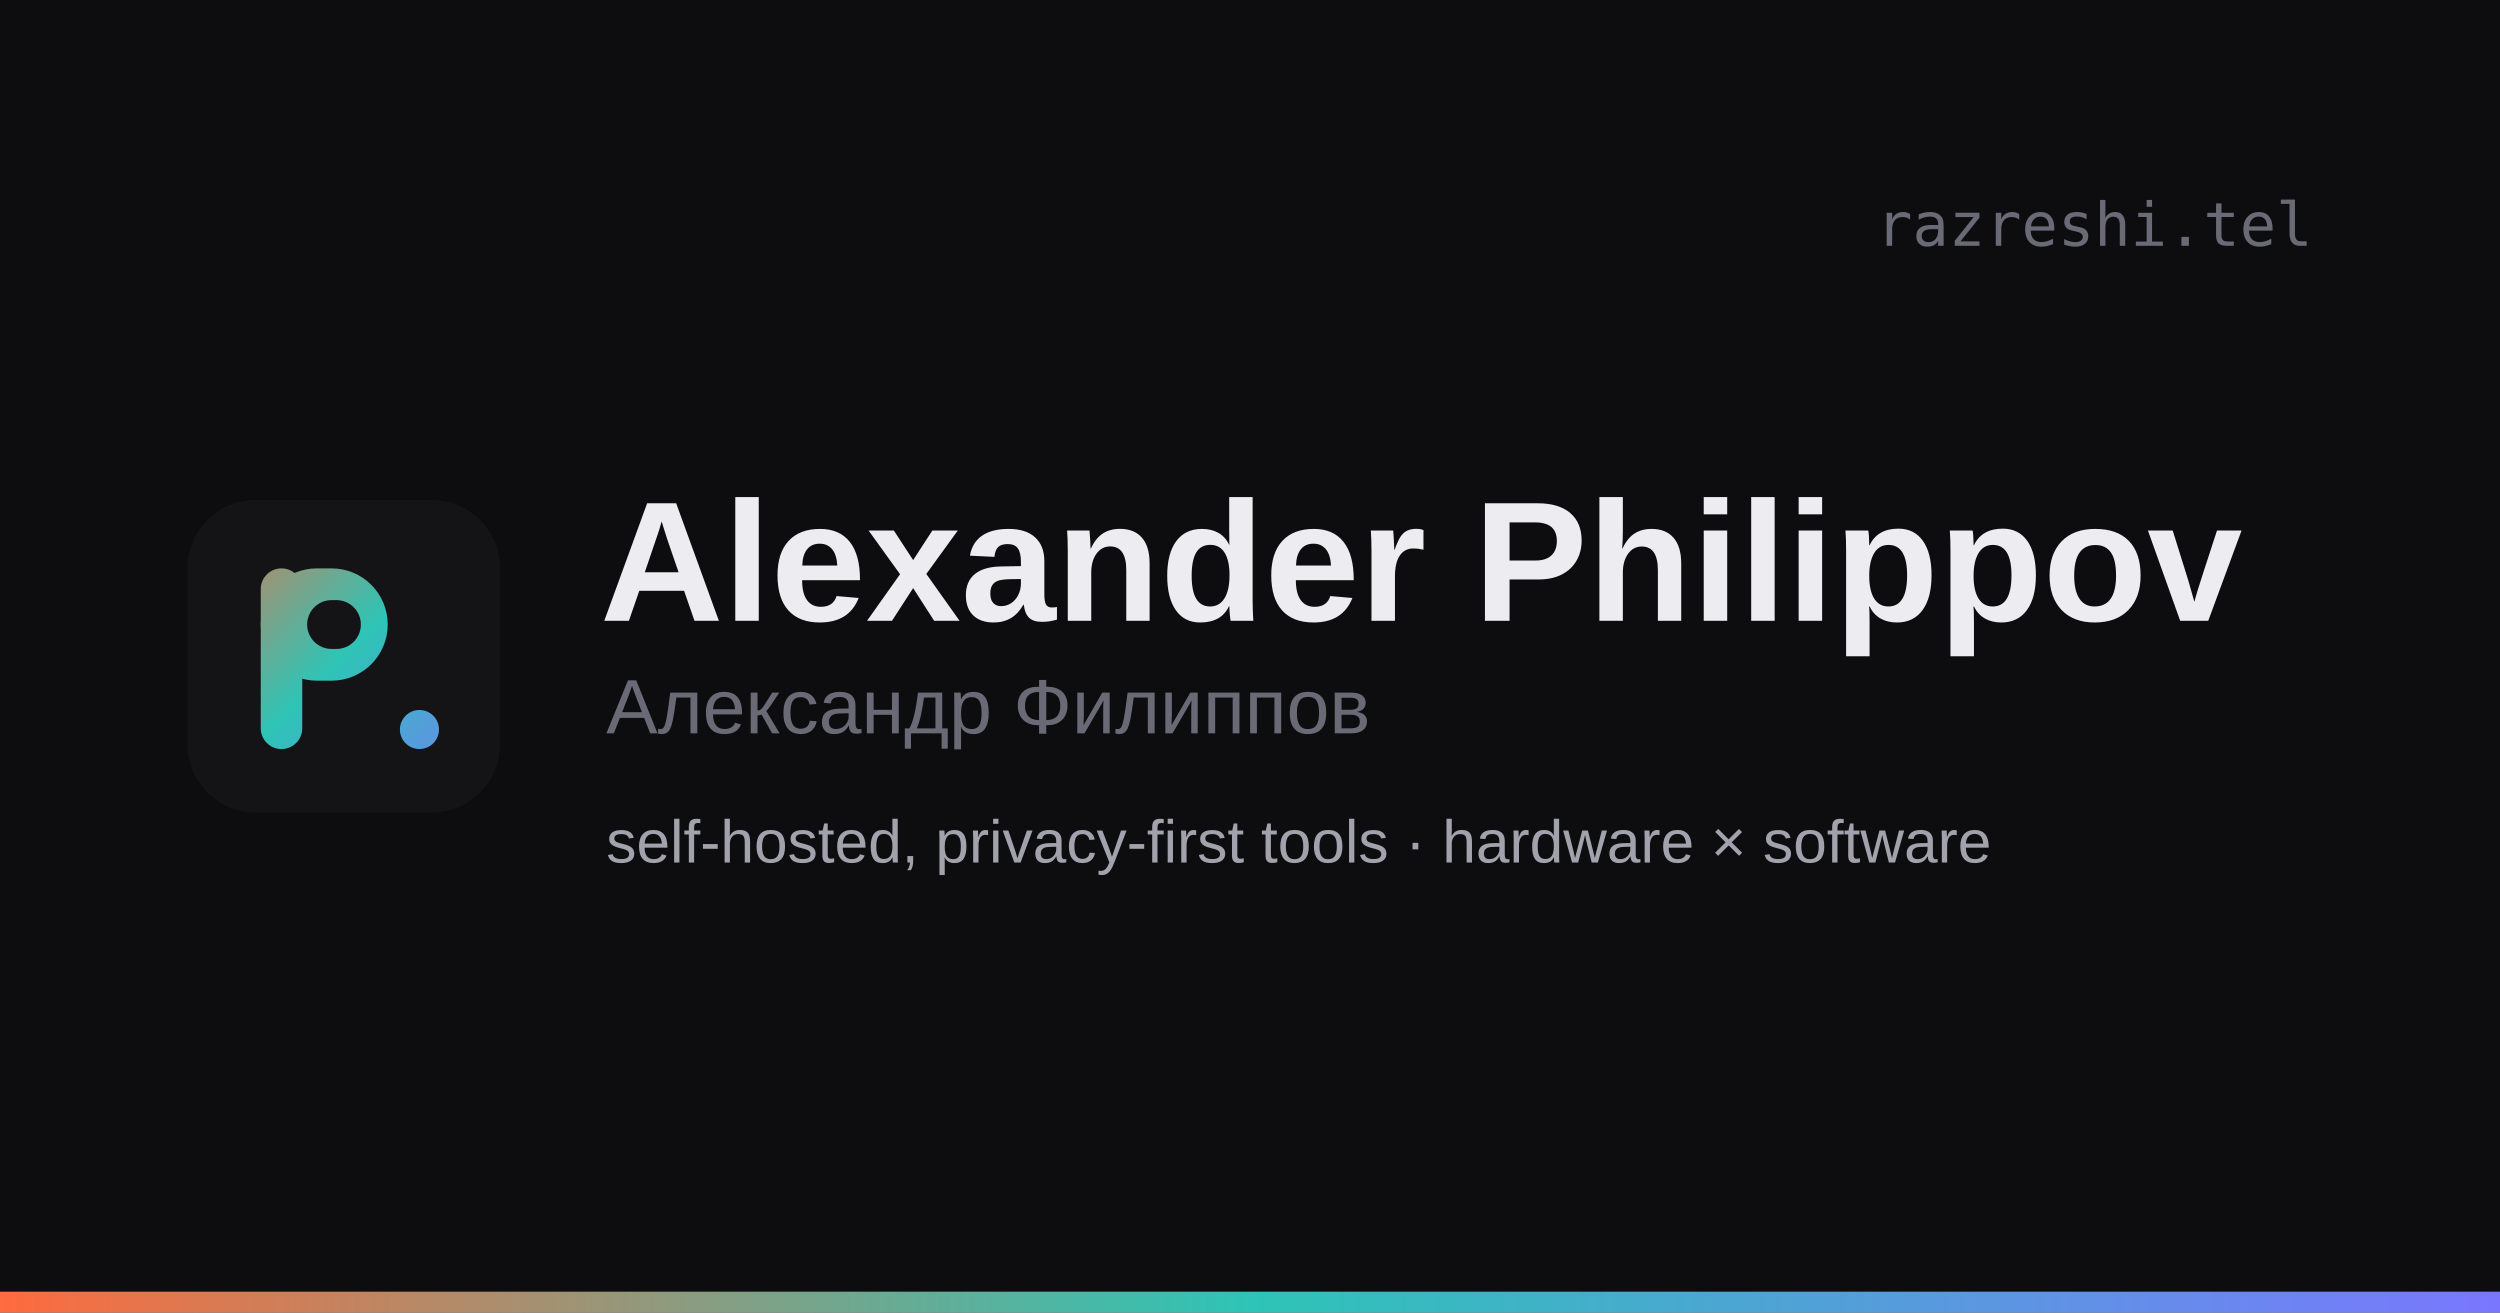
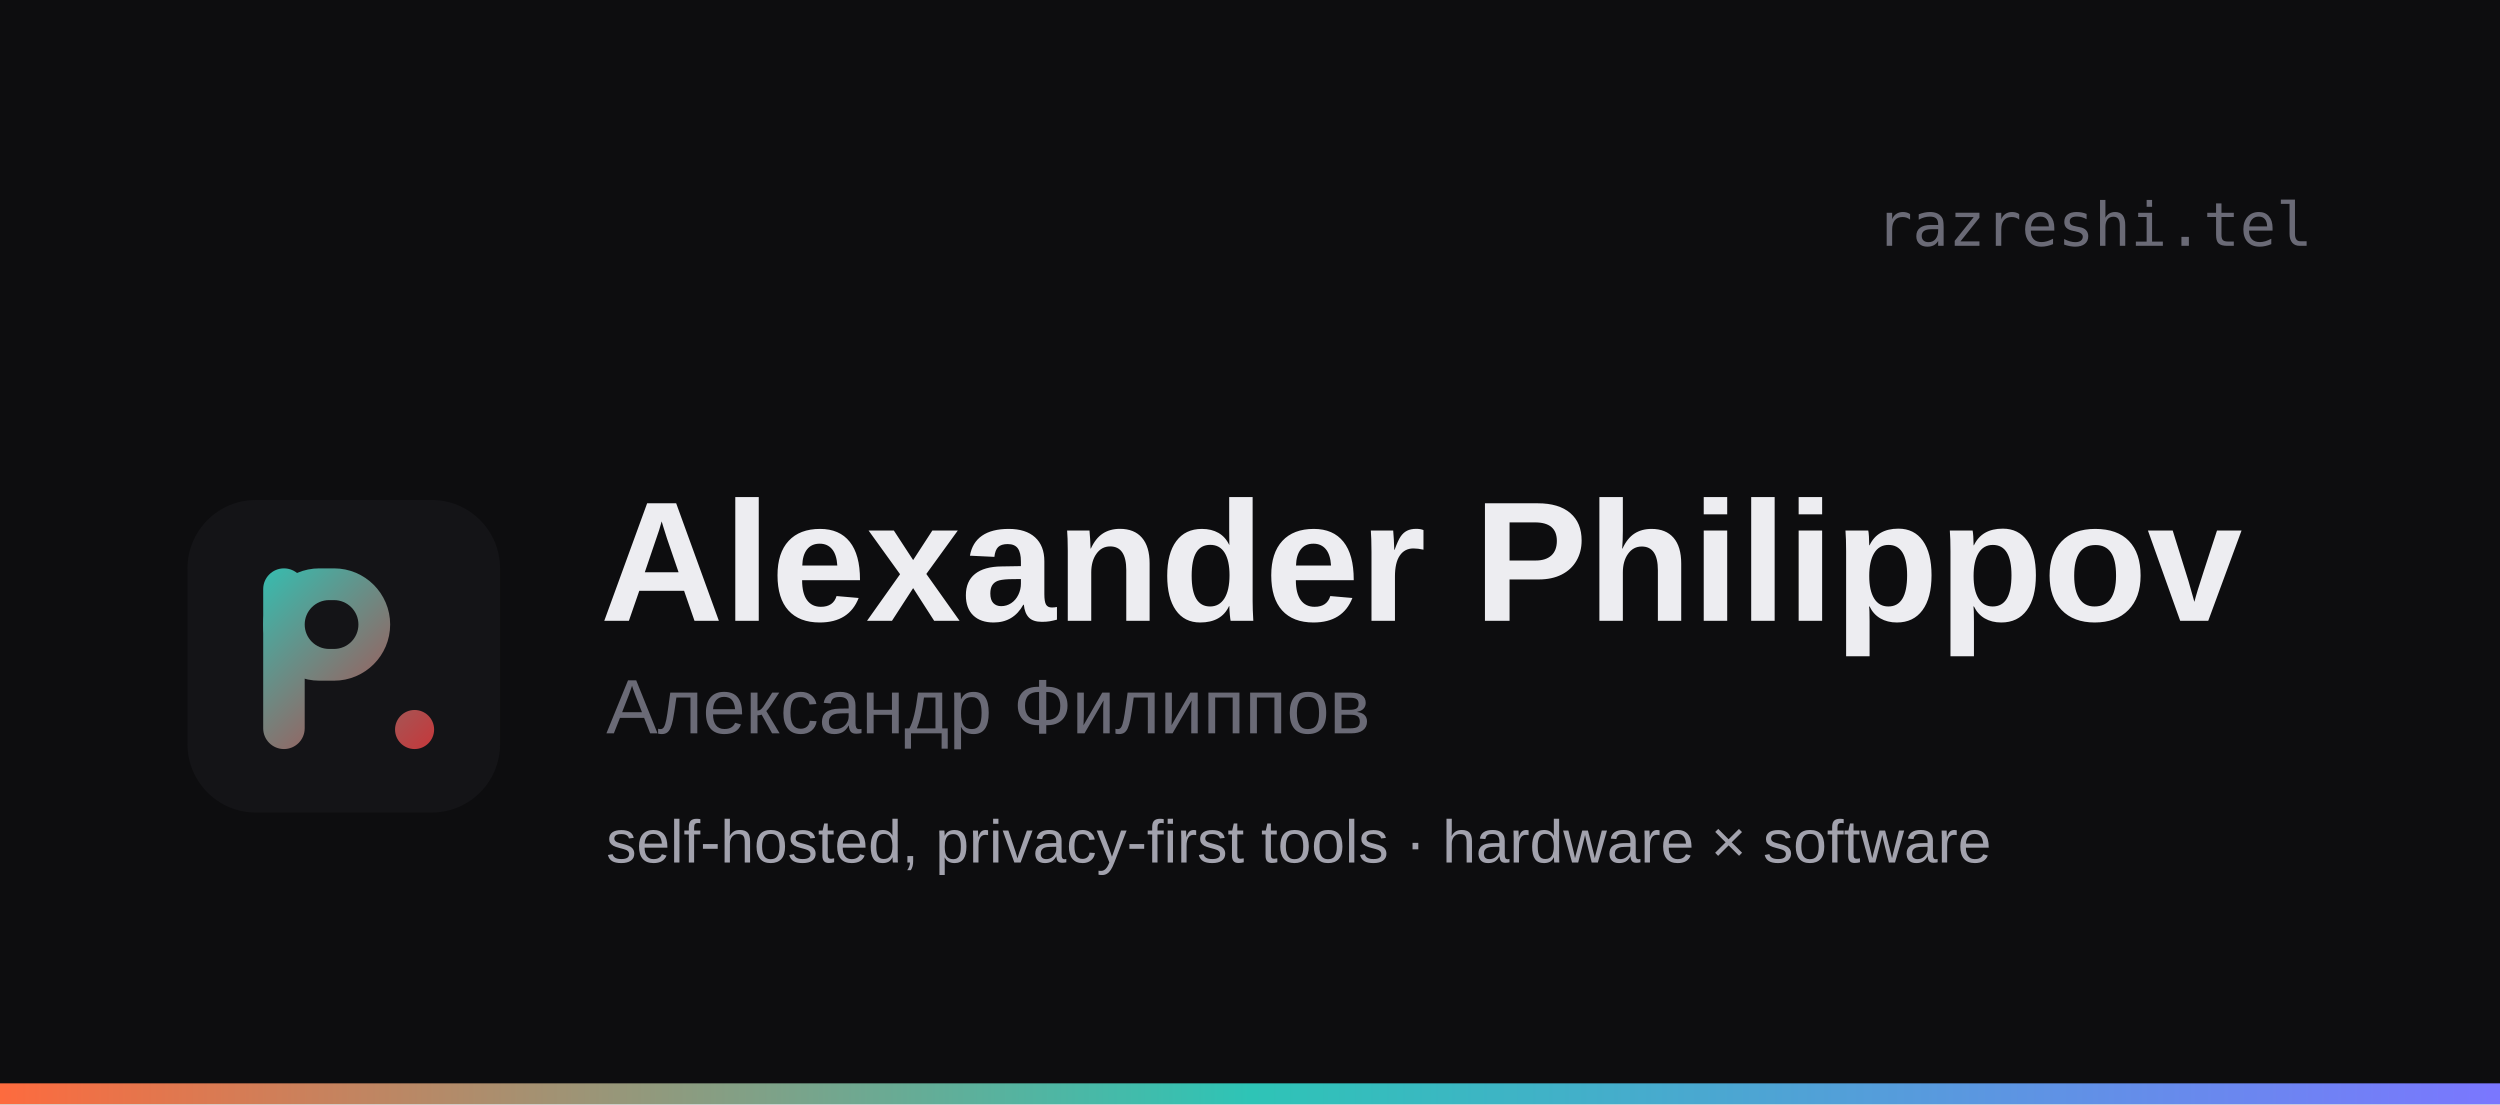
- <svg xmlns="http://www.w3.org/2000/svg" width="1200" height="630" viewBox="0 0 1200 630">
+ <svg xmlns="http://www.w3.org/2000/svg" width="1200" height="530" viewBox="0 0 1200 530">
  <defs>
    <linearGradient id="pa" x1="0" y1="0" x2="64" y2="64" gradientUnits="userSpaceOnUse">
-       <stop offset="0" stop-color="#ff6a3d" />
-       <stop offset="0.5" stop-color="#2ec4b6" />
-       <stop offset="1" stop-color="#7b76ff" />
+       <stop offset="0.2" stop-color="#2ec4b6" />
+       <stop offset="1" stop-color="#fb060f" />
    </linearGradient>
    <linearGradient id="bar" x1="0" y1="0" x2="1" y2="0">
      <stop offset="0" stop-color="#ff6a3d" />
      <stop offset="0.5" stop-color="#2ec4b6" />
      <stop offset="1" stop-color="#7b76ff" />
    </linearGradient>
  </defs>
-   <rect width="1200" height="630" fill="#0d0d0f" />
+   <rect width="1200" height="530" fill="#0d0d0f" />
  <g transform="translate(90,240) scale(2.344)">
    <rect width="64" height="64" rx="14" fill="#141417" />
-     <rect x="15" y="14" width="8.5" height="37" rx="4.25" fill="url(#pa)" />
-     <rect x="15" y="14" width="26" height="23" rx="11.5" fill="url(#pa)" />
-     <rect x="24.5" y="20.5" width="11" height="10" rx="5" fill="#141417" />
-     <circle cx="47.5" cy="47" r="4" fill="url(#pa)" />
+     <rect x="15.5" y="14" width="8.5" height="37" rx="4.25" fill="url(#pa)" />
+     <rect x="15.5" y="14" width="26" height="23" rx="11.5" fill="url(#pa)" />
+     <rect x="24" y="20.5" width="11" height="10" rx="5" fill="#141417" />
+     <circle cx="46.5" cy="47" r="4" fill="url(#pa)" />
  </g>
  <text x="288" y="298" font-family="Century Gothic, Jost, Arial, sans-serif" font-weight="700" font-size="82" fill="#ededf1">Alexander Philippov</text>
  <text x="291" y="352" font-family="Century Gothic, Jost, Arial, sans-serif" font-weight="400" font-size="37" fill="#6a6a76">Александр Филиппов</text>
  <text x="291" y="414" font-family="Arial, sans-serif" font-weight="400" font-size="29" fill="#a2a2ad">self-hosted, privacy-first tools · hardware × software</text>
  <text x="1110" y="118" text-anchor="end" font-family="Consolas, monospace" font-size="29" fill="#6a6a76">razreshi.tel</text>
-   <rect x="0" y="620" width="1200" height="10" fill="url(#bar)" />
+   <rect x="0" y="520" width="1200" height="10" fill="url(#bar)" />
</svg>
